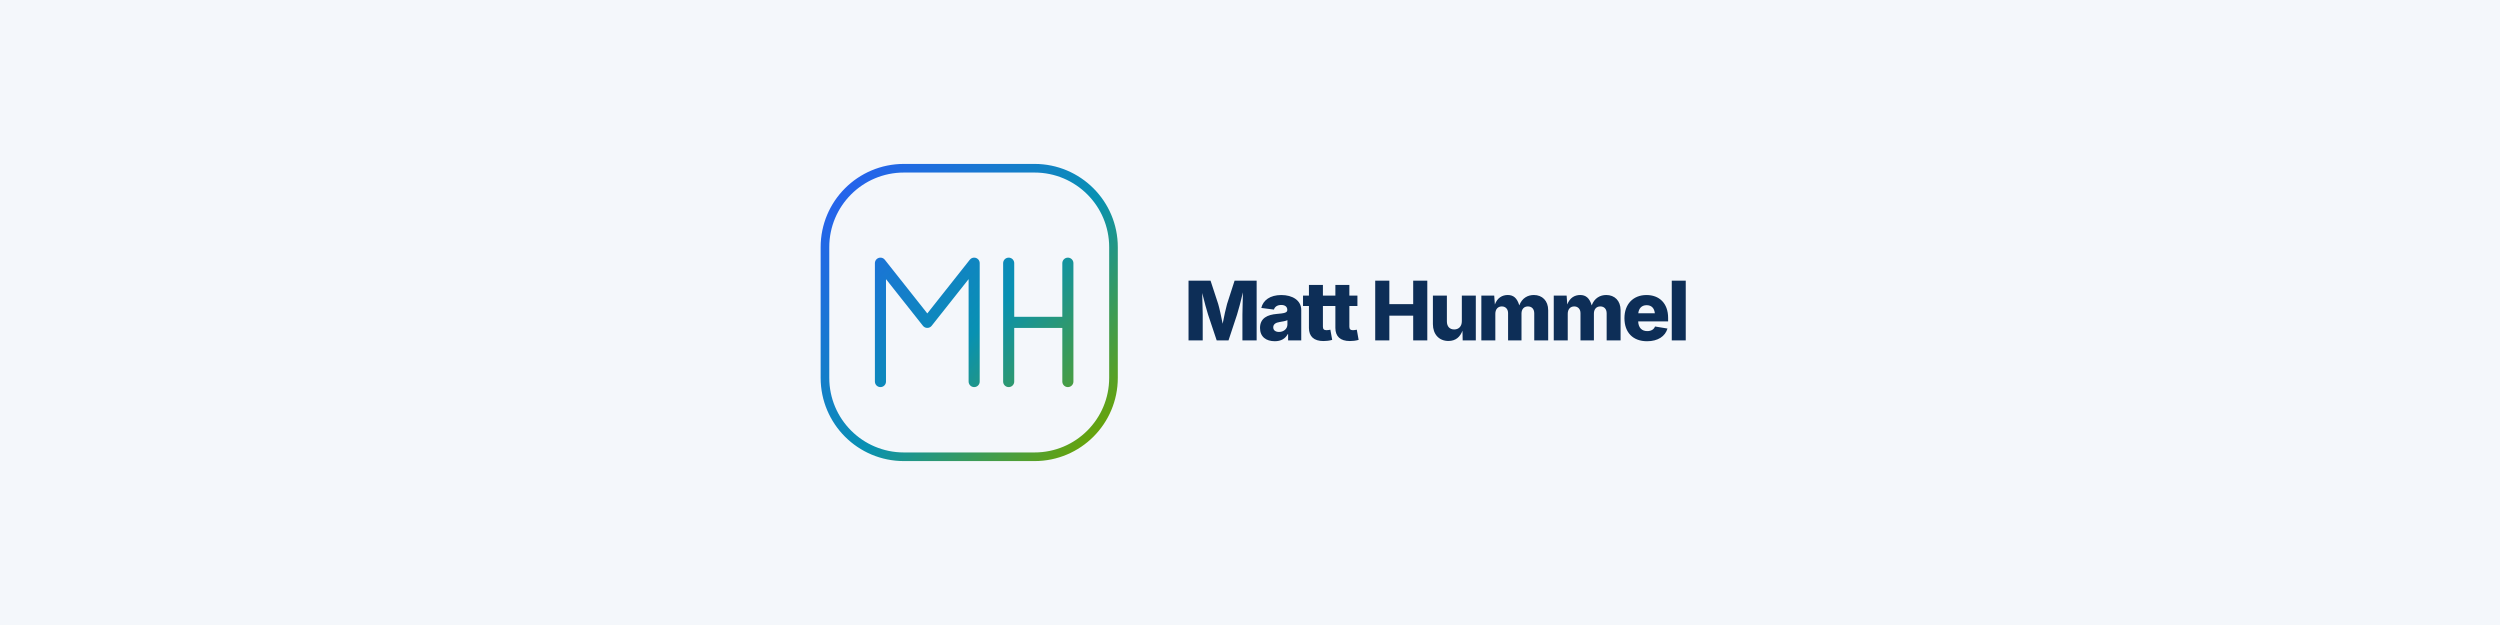
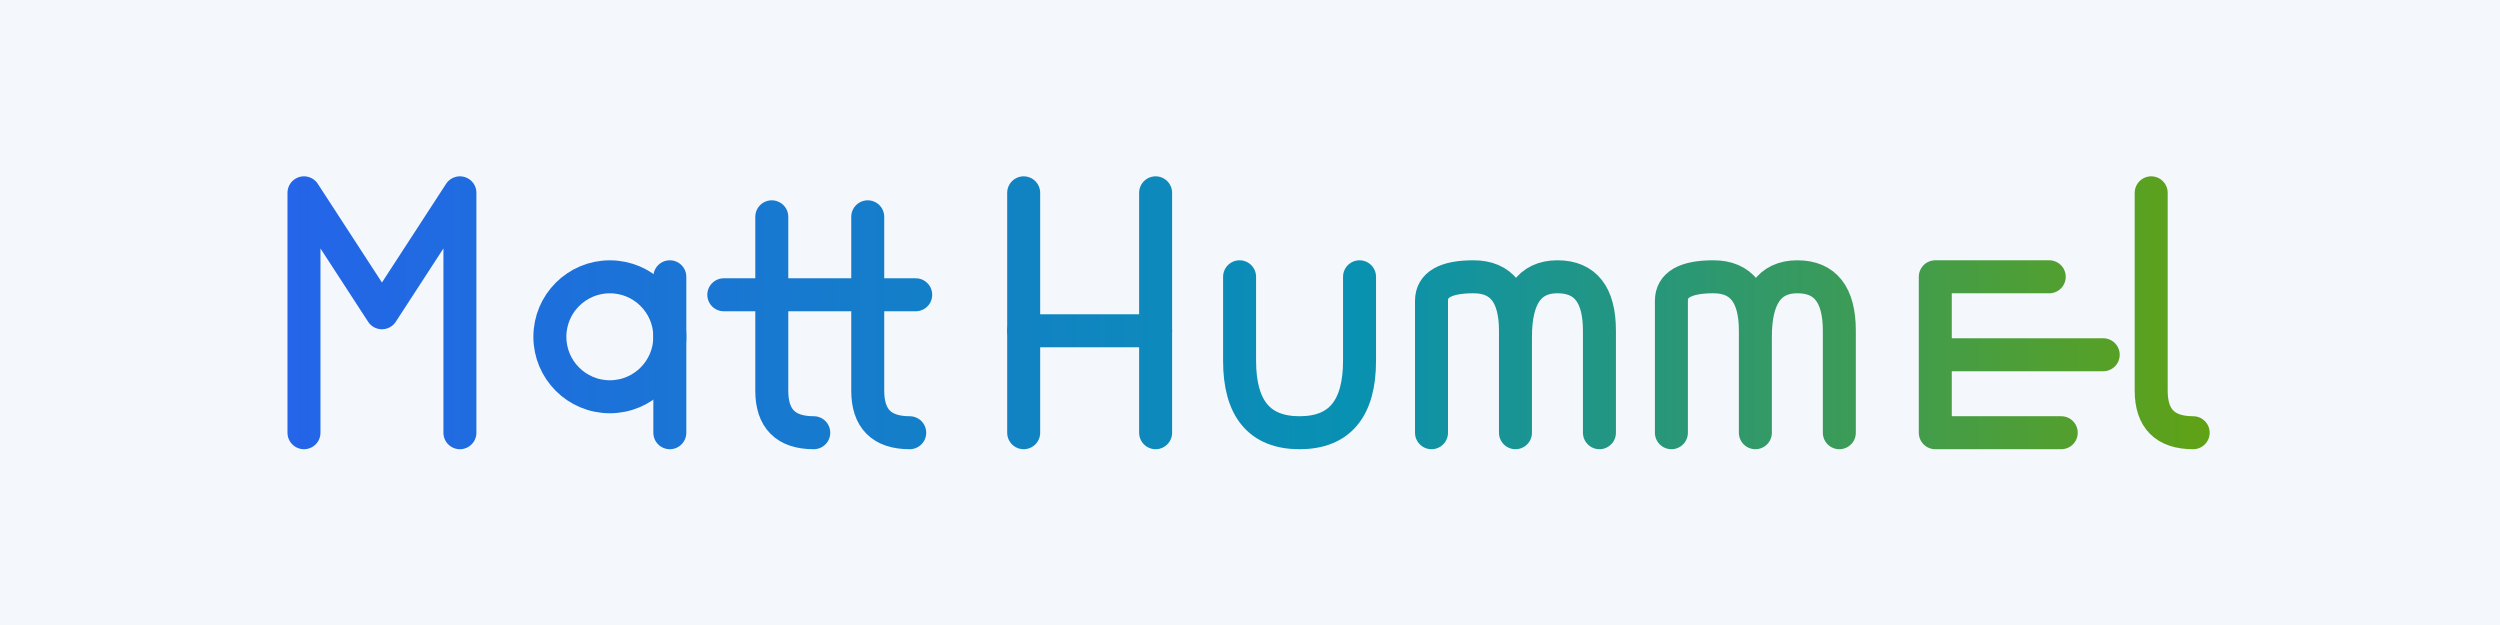
- <svg xmlns="http://www.w3.org/2000/svg" viewBox="0 0 1584 396" width="1584" height="396" preserveAspectRatio="xMidYMid meet" role="img" aria-labelledby="mhTitle">
+ <svg xmlns="http://www.w3.org/2000/svg" viewBox="0 0 1584.0 396.0" width="1584.0" height="396.0" preserveAspectRatio="xMidYMid meet" role="img" aria-labelledby="mhTitle">
  <style>
      svg { max-width: 100%; height: auto; }
-       </style>
+     </style>
  <defs>
-     <linearGradient id="mhLight" x1="6" y1="8" x2="58" y2="56" gradientUnits="userSpaceOnUse">
+     <linearGradient id="mhLight" x1="0" y1="0" x2="668.0" y2="0" gradientUnits="userSpaceOnUse">
      <stop offset="0" stop-color="#2563eb" />
      <stop offset="0.55" stop-color="#0891b2" />
      <stop offset="1" stop-color="#65a30d" />
    </linearGradient>
  </defs>
-   <g>
-     <rect width="1584" height="396" fill="#f4f7fb" />
-     <g transform="translate(514.1 98.0) scale(3.125)">
-       <g stroke="url(#mhLight)" fill="none" stroke-linecap="round" stroke-linejoin="round">
-         <rect x="2.75" y="2.75" width="58.5" height="58.5" rx="16" stroke-width="1.75" />
-         <path d="M14 46V22l9.5 12 9.5-12v24" stroke-width="2.25" />
-         <path d="M40 22v24M52 22v24M40 34h12" stroke-width="2.25" />
-       </g>
+   <rect width="1584" height="396" fill="#f4f7fb" />
+   <g transform="translate(158.4 91.77) scale(1.9)">
+     <g fill="none" stroke="url(#mhLight)" stroke-width="11" stroke-linecap="round" stroke-linejoin="round">
+       <path d="M 18.0 96 V 16 L 44.0 56 L 70.0 16 V 96" />
+       <path d="M 140.0 44.0 V 96" />
+       <path d="M 140.0 64.0 A 20 20 0 1 0 140.0 64.02" />
+       <path d="M 158.0 50 H 222.0" />
+       <path d="M 174.0 24 V 82 Q 174.0 96 188.0 96" />
+       <path d="M 206.0 24 V 82 Q 206.0 96 220.0 96" />
+       <path d="M 258.0 16 V 96" />
+       <path d="M 302.0 16 V 96" />
+       <path d="M 258.0 62 H 302.0" />
+       <path d="M 330.0 44 V 72 Q 330.0 96 350.0 96 Q 370.0 96 370.0 72 V 44" />
+       <path d="M 394.0 96 V 52.0 Q 394.0 44 408.0 44 Q 422.0 44 422.0 62.0 V 96 M 422.0 64.0 Q 422.0 44 436.0 44 Q 450.0 44 450.0 62.0 V 96" />
+       <path d="M 474.0 96 V 52.0 Q 474.0 44 488.0 44 Q 502.0 44 502.0 62.0 V 96 M 502.0 64.0 Q 502.0 44 516.0 44 Q 530.0 44 530.0 62.0 V 96" />
+       <path d="M 562 44 V 96 M 562 44 H 600 M 562 70 H 618 M 562 96 H 604" />
+       <path d="M 634.0 16 V 82 Q 634.0 96 648.0 96" />
    </g>
-     <text x="750.1" y="215.68" fill="#0d2e57" font-family="Inter, system-ui, sans-serif" font-size="52" font-weight="800" letter-spacing="-0.045em">Matt Hummel</text>
  </g>
</svg>
